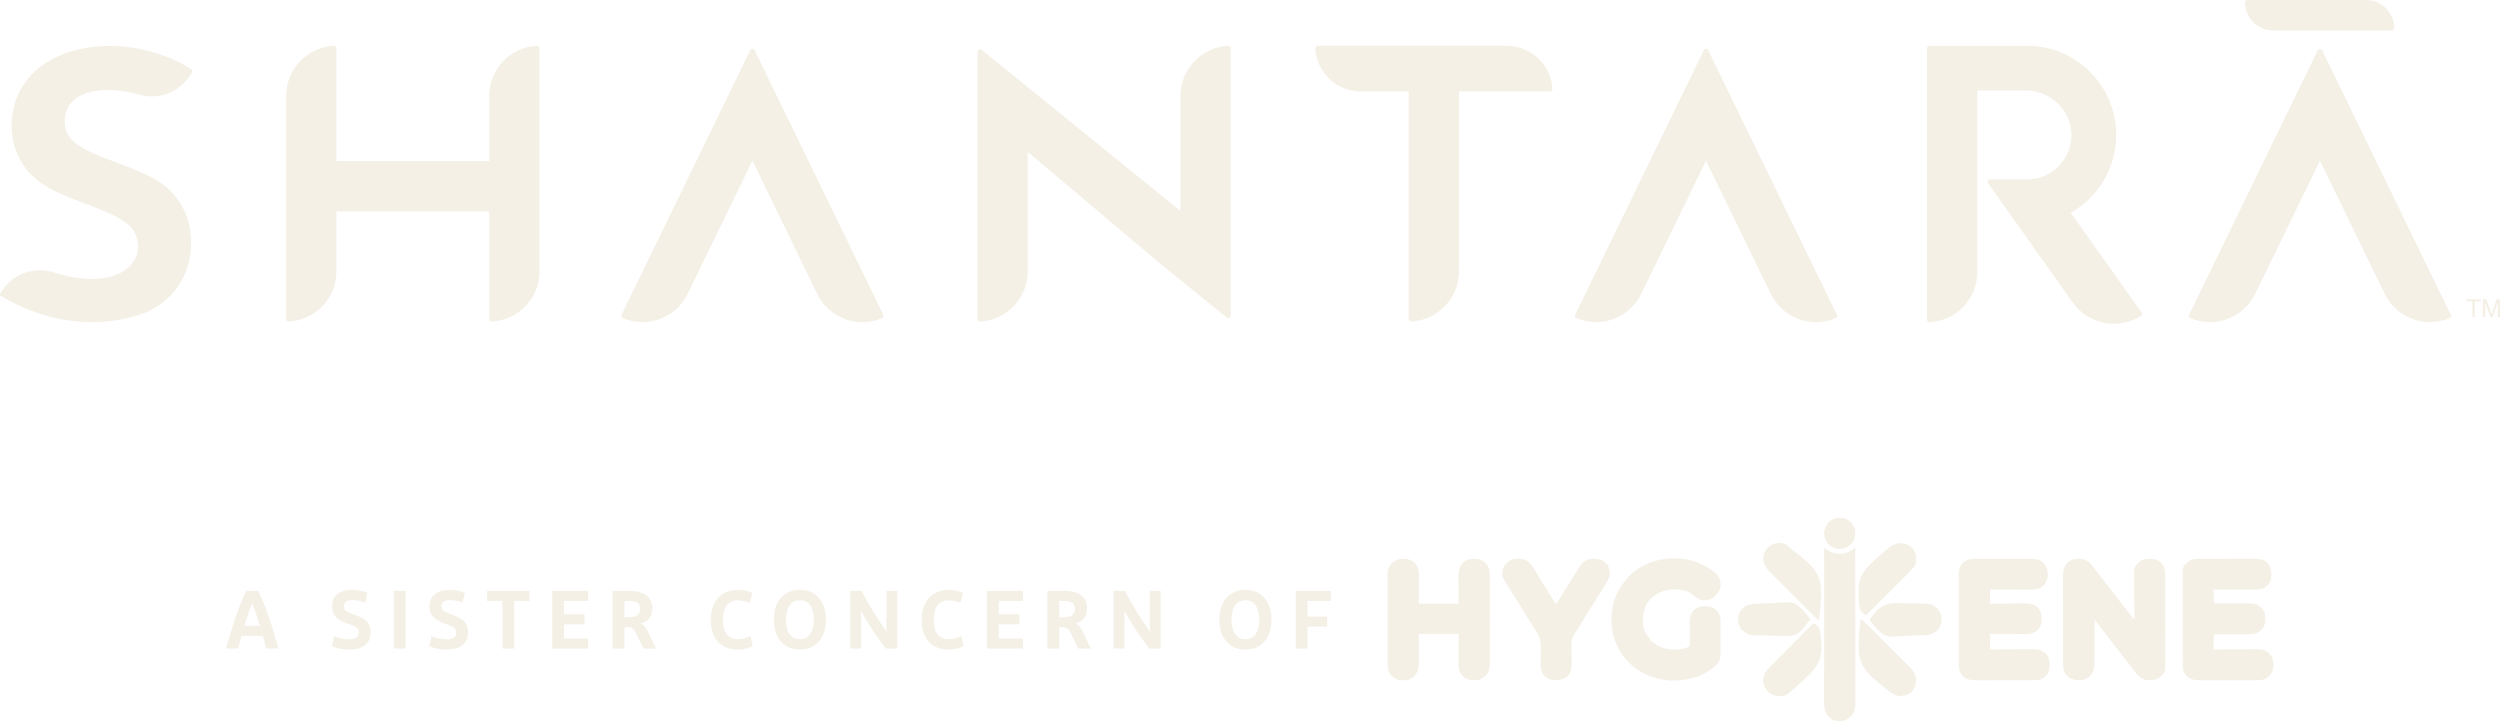
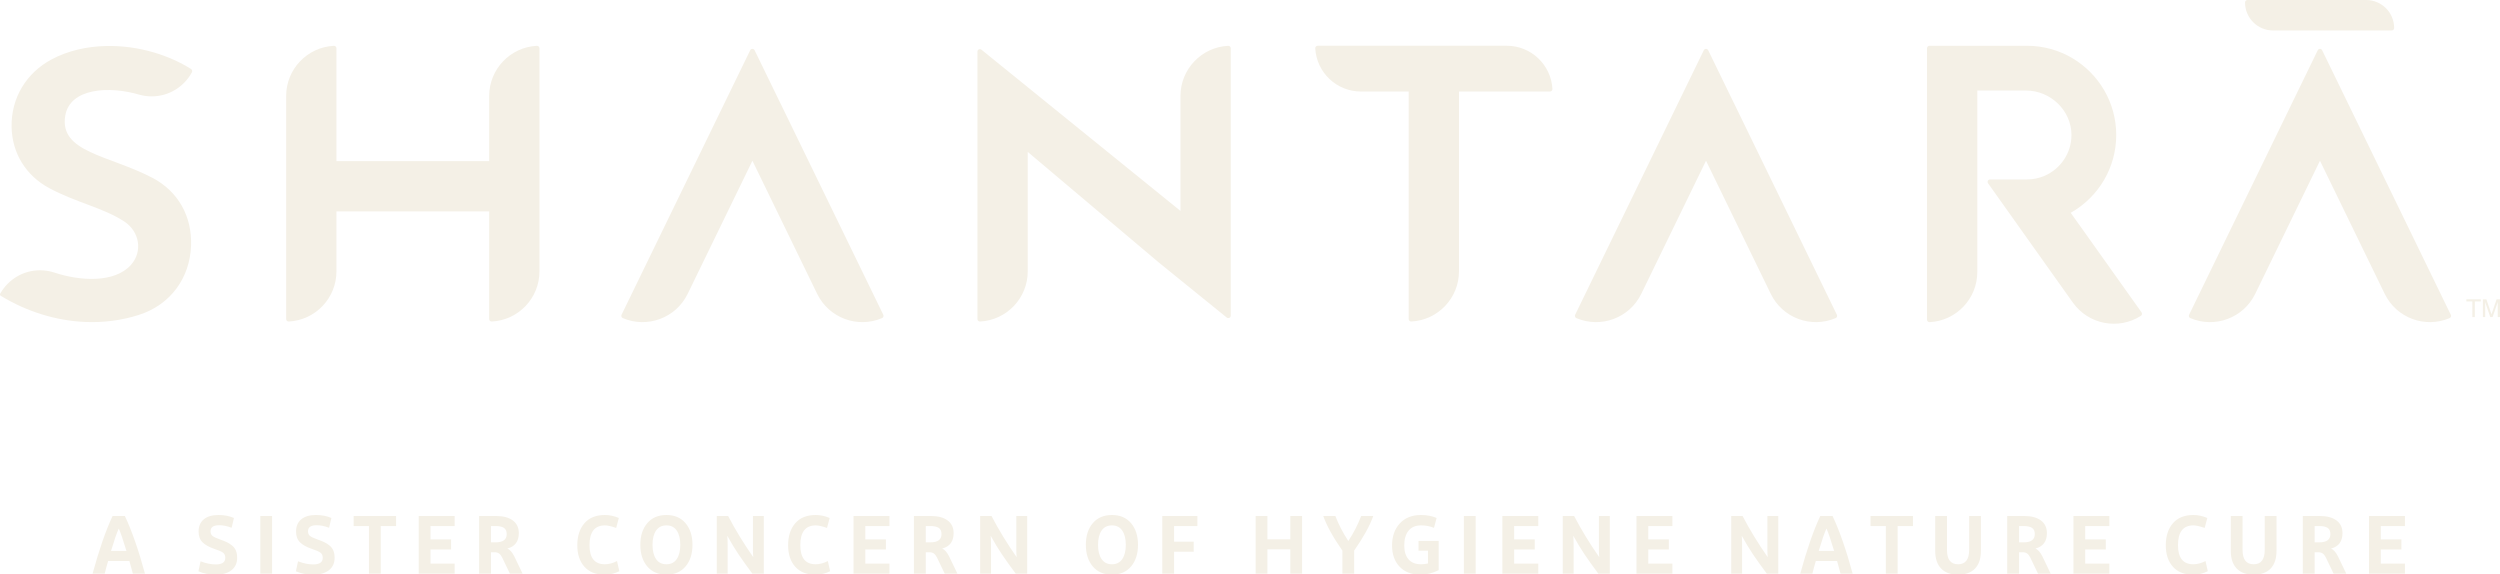
- <svg xmlns="http://www.w3.org/2000/svg" viewBox="0.00 0.00 664.59 192.32" role="img">
+ <svg xmlns="http://www.w3.org/2000/svg" viewBox="0.00 0.00 664.59 152.50" role="img">
  <svg x="0.00" y="0.00" width="664.59" height="86.07" viewBox="0 0 664.59 86.07">
    <g fill="#F4F0E6">
      <g>
        <path d="M659.48,79.57v.56h-1.59v4.16h-.65v-4.16h-1.59v-.56h3.83Z" />
        <path d="M660.05,79.57h.92l1.36,3.99,1.35-3.99h.91v4.72h-.61v-2.79c0-.1,0-.26,0-.48,0-.22,0-.46,0-.72l-1.35,3.98h-.63l-1.36-3.98v.15c0,.12,0,.29.01.53s0,.41,0,.52v2.79h-.61v-4.72Z" />
        <path d="M142.71,12.18c-7.06.36-12.67,6.2-12.67,13.35v17.3h-40.6V12.83c0-.38-.32-.67-.7-.65-7.06.36-12.67,6.2-12.67,13.35v59.29c0,.38.32.67.7.65,7.06-.36,12.67-6.2,12.67-13.35v-15.92h40.6v28.62c0,.38.32.67.7.65,7.06-.36,12.67-6.2,12.67-13.35V12.83c0-.38-.32-.67-.7-.65Z" />
        <path d="M207.45,27.44l-6.85-14.08c-.24-.49-.93-.49-1.17,0l-6.85,14.08-27.35,56.24c-.16.33-.02.73.32.88,6.51,2.78,14.13-.01,17.26-6.45l17.21-35.38,17.21,35.38c3.13,6.44,10.75,9.23,17.26,6.45.34-.14.48-.55.32-.88l-27.35-56.24Z" />
        <path d="M460.95,27.44l-6.85-14.08c-.24-.49-.93-.49-1.17,0l-6.85,14.08-27.35,56.24c-.16.33-.02.73.32.88,6.51,2.78,14.13-.01,17.26-6.45l17.21-35.38,17.21,35.38c3.13,6.44,10.75,9.23,17.26,6.45.34-.14.48-.55.32-.88l-27.35-56.24Z" />
        <path d="M651.51,83.68l-27.35-56.24-6.85-14.08c-.24-.49-.93-.49-1.17,0l-6.85,14.08-27.35,56.24c-.16.33-.02.73.32.88,6.51,2.78,14.13-.01,17.26-6.45l17.21-35.38,17.21,35.38c3.13,6.44,10.75,9.23,17.26,6.45.34-.14.48-.55.32-.88Z" />
        <path d="M400.54,12.16h-50.25c-.38,0-.67.32-.65.7.36,6.4,5.66,11.47,12.15,11.47h12.69v60.49c0,.38.32.67.7.65,7.06-.36,12.67-6.2,12.67-13.35V24.33h24.19c.38,0,.67-.32.65-.7-.36-6.4-5.66-11.47-12.15-11.47Z" />
        <path d="M552.63,59.61l-2.16-3.04c3.72-2.1,6.82-5.17,8.95-8.87,2-3.48,3.15-7.51,3.15-11.81s-1.15-8.33-3.15-11.81c-4.1-7.12-11.77-11.91-20.57-11.91h-25.93c-.36,0-.65.29-.65.65v72.17c0,.38.32.67.7.65,7.06-.36,12.67-6.2,12.67-13.35V24.07h12.96c6.5,0,12.07,5.31,12.07,11.81,0,4.88-2.96,9.06-7.17,10.87-1.42.61-2.99.95-4.64.95h-9.83c-.53,0-.84.6-.53,1.03l7.62,10.72.11.16,14.81,20.83c4.15,5.83,12.12,7.34,18.09,3.52.31-.2.38-.62.17-.92l-16.66-23.43Z" />
        <path d="M604.26,8.1h31.54c.36,0,.65-.29.65-.65,0-4.12-3.34-7.45-7.45-7.45h-31.54c-.36,0-.65.29-.65.65,0,4.12,3.34,7.45,7.45,7.45Z" />
        <path d="M50.79,18.34c-2.99-1.87-6.32-3.34-9.82-4.38-4.13-1.22-8.48-1.83-12.74-1.73-5.15.11-10.17,1.24-14.51,3.56-6.71,3.58-10.76,10.21-10.64,17.89.11,7.04,3.8,12.98,9.97,16.31,7.15,3.86,14.38,5.22,19.98,8.89,4.03,2.64,5.01,7.96,1.75,11.57-4.33,4.81-13.47,4.29-20.32,2.01h0c-1.2-.39-2.48-.61-3.81-.61-4.49-.01-8.4,2.44-10.51,6.06-.05.07-.09.13-.12.21-.01.04-.03.08-.03.13,0,.17.08.31.21.39.03.02.06.04.09.05,6.88,4.17,14.63,6.58,22.39,6.9,4.8.2,9.59-.4,14.19-1.86,8.5-2.71,13.6-9.86,13.92-18.4.29-7.76-3.39-14.47-10.3-18.07-11.55-6.03-24.76-6.74-23.15-16.47,1.23-7.4,11.69-8.02,19.84-5.58h0c1,.26,2.05.41,3.13.41,4.62,0,8.64-2.59,10.7-6.39.17-.31.08-.69-.22-.88Z" />
        <path d="M326.48,12.18c-7.06.36-12.67,6.2-12.67,13.35v30.54l-34.89-28.26-5.71-4.63-12.31-9.97c-.43-.35-1.06-.04-1.06.51v71.1c0,.38.32.67.7.65,7.06-.36,12.67-6.2,12.67-13.35h0s0-.02,0-.02v-31.72l34.89,29.44,5.71,4.63,12.31,9.97c.19.16.43.17.63.1.24-.09.43-.31.43-.61V12.83c0-.38-.32-.67-.7-.65Z" />
      </g>
    </g>
  </svg>
-   <path transform="translate(59.76 157.08)" fill="#F4F0E6" d="M11.038 15.33 10.118 11.957H4.468Q4.008 13.49 3.548 15.33H0.329Q2.957 5.716 5.65 0.0H8.913Q11.695 5.891 14.257 15.33ZM5.234 9.286H9.329Q8.015 4.884 7.293 3.329Q6.504 5.037 5.234 9.286ZM29.039 12.045Q31.207 12.877 33.069 12.877Q35.609 12.877 35.609 11.125Q35.609 10.162 34.963 9.713Q34.317 9.264 32.631 8.716Q30.594 8.015 29.554 6.986Q28.514 5.957 28.514 4.139Q28.514 2.037 29.893 0.887Q31.273 -0.263 33.792 -0.263Q36.135 -0.263 37.909 0.526L37.296 3.132Q35.566 2.453 33.989 2.453Q31.689 2.453 31.689 4.052Q31.689 4.884 32.215 5.3Q32.74 5.716 34.164 6.22Q35.281 6.614 36.004 6.953Q36.726 7.293 37.416 7.851Q38.106 8.41 38.434 9.209Q38.763 10.008 38.763 11.103Q38.763 13.25 37.241 14.421Q35.719 15.593 33.2 15.593Q30.419 15.593 28.47 14.695ZM44.917 0.0H48.049V15.33H44.917ZM54.947 12.045Q57.115 12.877 58.977 12.877Q61.517 12.877 61.517 11.125Q61.517 10.162 60.871 9.713Q60.225 9.264 58.539 8.716Q56.502 8.015 55.462 6.986Q54.422 5.957 54.422 4.139Q54.422 2.037 55.801 0.887Q57.181 -0.263 59.699 -0.263Q62.043 -0.263 63.817 0.526L63.203 3.132Q61.473 2.453 59.896 2.453Q57.597 2.453 57.597 4.052Q57.597 4.884 58.123 5.3Q58.648 5.716 60.072 6.22Q61.189 6.614 61.911 6.953Q62.634 7.293 63.324 7.851Q64.014 8.41 64.342 9.209Q64.671 10.008 64.671 11.103Q64.671 13.25 63.149 14.421Q61.627 15.593 59.108 15.593Q56.327 15.593 54.378 14.695ZM81.008 0.0V2.672H76.935V15.33H73.803V2.672H69.73V0.0ZM96.579 15.33H87.031V0.0H96.579V2.672H90.162V6.22H95.637V8.891H90.162V12.658H96.579ZM112.413 10.687 114.646 15.33H111.274L109.193 10.994Q108.821 10.271 108.361 9.954Q107.901 9.636 107.179 9.636H106.237V15.33H103.083V0.0H107.595Q110.442 0.0 112.04 1.183Q113.639 2.365 113.639 4.555Q113.639 7.862 110.595 8.651Q111.58 9.067 112.413 10.687ZM107.441 7.008Q110.42 7.008 110.42 4.818Q110.42 3.635 109.675 3.154Q108.931 2.672 107.441 2.672H106.237V7.008ZM129.188 7.775Q129.188 4.117 131.082 1.927Q132.977 -0.263 136.525 -0.263Q138.386 -0.263 140.226 0.526L139.525 3.176Q137.576 2.497 136.546 2.497Q132.429 2.497 132.429 7.753Q132.429 12.833 136.525 12.833Q138.079 12.833 139.744 11.979L140.357 14.673Q138.627 15.593 136.393 15.593Q132.955 15.593 131.071 13.479Q129.188 11.366 129.188 7.775ZM152.884 -0.263Q156.125 -0.263 157.965 1.916Q159.804 4.095 159.804 7.665Q159.804 11.235 157.965 13.414Q156.125 15.593 152.884 15.593Q149.643 15.593 147.792 13.414Q145.942 11.235 145.942 7.665Q145.942 4.095 147.781 1.916Q149.621 -0.263 152.884 -0.263ZM152.884 12.833Q154.68 12.833 155.621 11.454Q156.563 10.074 156.563 7.665Q156.563 5.256 155.621 3.876Q154.68 2.497 152.884 2.497Q151.066 2.497 150.124 3.876Q149.183 5.256 149.183 7.665Q149.183 10.074 150.124 11.454Q151.066 12.833 152.884 12.833ZM166.265 15.33V0.0H169.287Q172.09 5.409 175.966 10.95Q175.879 10.162 175.879 9.045V0.0H178.77V15.33H175.726Q173.536 12.395 172.046 10.184Q170.557 7.972 169.068 5.256Q169.156 6.395 169.156 7.862V15.33ZM185.23 7.775Q185.23 4.117 187.125 1.927Q189.019 -0.263 192.567 -0.263Q194.428 -0.263 196.268 0.526L195.567 3.176Q193.618 2.497 192.589 2.497Q188.471 2.497 188.471 7.753Q188.471 12.833 192.567 12.833Q194.122 12.833 195.786 11.979L196.399 14.673Q194.669 15.593 192.435 15.593Q188.997 15.593 187.114 13.479Q185.23 11.366 185.23 7.775ZM212.167 15.33H202.619V0.0H212.167V2.672H205.75V6.22H211.226V8.891H205.75V12.658H212.167ZM228.001 10.687 230.235 15.33H226.862L224.782 10.994Q224.409 10.271 223.949 9.954Q223.49 9.636 222.767 9.636H221.825V15.33H218.672V0.0H223.183Q226.03 0.0 227.629 1.183Q229.227 2.365 229.227 4.555Q229.227 7.862 226.183 8.651Q227.169 9.067 228.001 10.687ZM223.03 7.008Q226.008 7.008 226.008 4.818Q226.008 3.635 225.263 3.154Q224.519 2.672 223.03 2.672H221.825V7.008ZM236.279 15.33V0.0H239.301Q242.105 5.409 245.981 10.95Q245.893 10.162 245.893 9.045V0.0H248.784V15.33H245.74Q243.55 12.395 242.061 10.184Q240.572 7.972 239.082 5.256Q239.17 6.395 239.17 7.862V15.33ZM271.319 -0.263Q274.56 -0.263 276.4 1.916Q278.24 4.095 278.24 7.665Q278.24 11.235 276.4 13.414Q274.56 15.593 271.319 15.593Q268.078 15.593 266.227 13.414Q264.377 11.235 264.377 7.665Q264.377 4.095 266.216 1.916Q268.056 -0.263 271.319 -0.263ZM271.319 12.833Q273.115 12.833 274.057 11.454Q274.998 10.074 274.998 7.665Q274.998 5.256 274.057 3.876Q273.115 2.497 271.319 2.497Q269.501 2.497 268.56 3.876Q267.618 5.256 267.618 7.665Q267.618 10.074 268.56 11.454Q269.501 12.833 271.319 12.833ZM284.7 15.33V0.0H294.029V2.672H287.832V6.833H293.044V9.505H287.832V15.33Z" />
-   <svg x="368.42" y="137.17" width="236.41" height="55.15" viewBox="0 0 1946.0 454.0">
-     <g fill="#F4F0E6">
-       <path d="M1013.188 10c6.39 4.76 11 11.39 13.25 19.06 1.45 10.12.95 19.53-5.13 28.13a99 99 0 0 1-3.31 3.81c-.56.63-1.13 1.26-1.71 1.91-6.25 6.21-13.88 8.72-22.59 9.32-10.29-.32-19.04-4.02-26.2-11.48-6.58-8.19-9.24-17.67-8.28-28.13 1.65-9.11 6.57-16.88 13.78-22.62 12.91-8.15 27.33-8.11 40.19 0M880.18 65.838c.37.36.37.36 2.25 2.15 3.92 3.61 7.94 6.88 12.21 10.03 8.3 6.19 16.24 12.74 23.98 19.61.7.62 1.4 1.23 2.12 1.87 18.88 16.97 29.82 32.76 31.21 58.6.97 23.3-1.04 46.8-3.95 69.9-3.57-1.52-5.88-3.62-8.62-6.35-.92-.91-1.84-1.82-2.79-2.77-1.02-1.01-2.03-2.03-3.05-3.04-1.07-1.07-2.15-2.14-3.22-3.21-2.92-2.9-5.83-5.8-8.74-8.71-1.82-1.82-3.64-3.64-5.47-5.46-6.36-6.35-12.72-12.7-19.08-19.06-5.91-5.91-11.83-11.81-17.76-17.71-5.1-5.07-10.19-10.15-15.27-15.23-3.04-3.04-6.07-6.07-9.12-9.09-2.86-2.85-5.72-5.7-8.57-8.57-1.04-1.04-2.09-2.08-3.14-3.12-9.35-9.26-17-18.35-17.48-31.99.24-10.48 3.72-17.9 10.94-25.38 11.6-10.76 30.94-13.1 43.55-2.47m268.008.787c6.16 4.84 9.75 11.93 11.81 19.38 1.01 9.76.44 19.42-5.87 27.34a569 569 0 0 1-17.05 17.69c-.96.96-1.92 1.92-2.87 2.88-2.57 2.56-5.14 5.12-7.71 7.69-2.69 2.69-5.39 5.38-8.08 8.07-5.09 5.09-10.18 10.17-15.27 15.25l-17.4 17.37c-11.91 11.91-23.83 23.81-35.75 35.71a816 816 0 0 1-7-6c-.77-.66-1.54-1.31-2.34-1.98-6.52-7.98-5.42-26.26-5.97-36.21l-.15-2.55c-1.2-23.53 2.68-40.81 18.67-58.59 5.66-6.16 11.64-11.95 17.79-17.61.76-.7 1.52-1.41 2.31-2.13 7.74-7.1 15.65-13.99 23.82-20.61l1.75-1.42c15.64-12.44 32.02-15.84 49.31-4.28" />
-       <path d="M959 69c.55.41 1.1.83 1.66 1.26.72.54 1.44 1.08 2.19 1.64.35.27.35.27 2.16 1.63 10.57 7.79 23.26 10.55 36.15 8.75 8.46-1.49 15.25-5.28 22.02-10.39.71-.54 1.43-1.09 2.17-1.64.54-.41 1.09-.83 1.65-1.25.07 44.55.12 89.09.15 133.64.01 5.25.01 10.51.01 15.77.01 1.05.01 2.1.01 3.18q.015 25.425.06 50.85c.03 17.4.05 34.79.05 52.19.01 10.73.02 21.46.04 32.2.02 7.36.02 14.72.02 22.08 0 4.25 0 8.49.02 12.74q.015 5.835 0 11.67c0 1.41.01 2.81.01 4.22.08 12.24-1.31 21.53-9.56 30.96-8.28 7.36-15.94 11.13-27.11 10.8-10.28-1.14-18.07-5.36-24.7-13.3-6.97-10.92-7.15-20.46-7.12-33.05v-4.33c-.01-3.95 0-7.9 0-11.85.01-4.27.01-8.53.01-12.8v-22.16c.01-10.68.02-21.36.02-32.04 0-17.32.01-34.65.01-51.98l.03-50.49v-18.76c.01-43.18.03-86.36.05-129.54m-237 57c7.14 6.74 10.18 14.26 10.5 24.06-.4 11.36-5.57 18.96-13.5 26.94-9.19 6.87-17.71 8.15-29 7-6.48-2.06-11.52-5.36-16.44-10-12.57-11.8-30.45-13.76-46.97-13.29-18.72.93-36.32 8.86-49.23 22.43-13.65 16.55-16.03 35.03-14.36 55.86 1.62 12 7.36 22.78 15.68 31.44C580 272 580 272 580 274c1.31.7 2.65 1.36 4 2 1.18.89 2.35 1.81 3.5 2.75 16.08 12.2 35.98 15.16 55.65 13.02 4.05-.62 7.96-1.51 11.85-2.77.74-.16 1.49-.33 2.25-.5 2.77-.83 4.56-1.6 6.75-3.5 1.35-4.51 1.11-8.96.99-13.64 0-1.36 0-2.72.01-4.09.01-3.58-.04-7.17-.09-10.76-.09-5.73-.09-11.45-.1-17.18-.01-1.98-.04-3.97-.07-5.96-.09-11.66 2-19.88 10.26-28.37 9.61-7.76 21.18-8.08 33-7 8.13 1.7 14.9 6.44 19.57 13.31 3.72 6.47 4.58 11.54 4.59 18.99.01.83.01 1.67.02 2.53.01 2.76.02 5.52.02 8.28.01 1.92.01 3.84.02 5.77.01 4.03.02 8.06.02 12.1.01 5.15.03 10.3.06 15.46.02 3.97.02 7.95.02 11.92.01 1.9.01 3.8.03 5.7.01 2.66.01 5.33.01 8 .01.77.01 1.55.02 2.34-.07 9.86-3.53 17.58-10.38 24.6-28.13 25.62-64.59 34.74-102 33-38.08-2.77-71.72-19.47-96.75-48.31-5.62-6.71-10.11-13.99-14.25-21.69l-.97-1.79c-16.72-31.5-18.43-69.94-8.28-103.79C505.99 165.17 516.64 149 530 134c.59-.67 1.19-1.34 1.8-2.02C551.71 110.93 581.57 97.81 610 94c.4-.06.4-.06 2.41-.34C652.16 89.12 691.92 99.19 722 126M59.496 99.695c6.92 5.61 11.08 12.5 12.5 21.3.09 2.37.12 4.73.12 7.09v2.13c0 2.27-.01 4.54-.02 6.8v4.22l-.03 15.58c-.02 11.61-.04 23.22-.07 35.18h87c-.12-34.43-.12-34.43-.18-45.26-.01-4.4-.01-4.4-.01-6.47 0-1.43-.01-2.86-.02-4.28-.09-13.35.61-23.43 9.78-33.74 7.46-7.14 16.63-8.8 26.65-8.65 8.89.36 16.21 2.82 22.6 9.23 7.42 8.13 9.34 14.93 9.32 25.8.01.87.01 1.74.01 2.63.01 2.91.01 5.82.02 8.72 0 2.09 0 4.17.01 6.26.01 5.66.02 11.32.02 16.99.01 3.54.01 7.07.02 10.61.01 11.08.02 22.15.02 33.23.01 12.78.02 25.56.05 38.34.03 9.88.04 19.77.04 29.65 0 5.9 0 11.8.02 17.7.02 5.55.02 11.1.01 16.65 0 2.04.01 4.07.01 6.11.02 2.78.01 5.57 0 8.35.01.4.01.4.03 2.42-.08 9-2.83 16.89-9.08 23.5-8.06 7.65-16.1 9.84-26.99 9.68-9.81-.41-17.24-3.32-24.38-10.18-6.57-7.71-8.08-15.76-8.06-25.67v-2.19c0-2.33.01-4.65.02-6.98v-4.33c0-5.33.02-10.66.03-15.99l.06-36.13h-87c.19 36.38.19 36.38.27 47.81.02 4.65.02 4.65.02 6.84 0 1.51.02 3.02.03 4.52.14 14.69-1.47 24.8-12 35.58-9.12 6.9-20.35 7.52-31.32 6.25-8.94-1.94-15.85-7.44-20.87-15-3.88-6.28-4.42-12.68-4.39-19.86 0-.87 0-1.74-.01-2.64-.01-2.9 0-5.8 0-8.7-.01-2.08-.01-4.17-.02-6.25-.01-5.66-.01-11.31-.01-16.97 0-4.72 0-9.45-.01-14.17-.01-11.15-.01-22.3 0-33.44 0-11.49-.01-22.99-.03-34.48-.02-9.87-.02-19.75-.02-29.62 0-5.89 0-11.79-.01-17.68-.02-5.54-.02-11.09 0-16.63 0-2.03 0-4.06-.01-6.1-.01-2.78 0-5.55.01-8.33-.01-.8-.02-1.6-.02-2.42.08-8.95 2.78-17.11 9.22-23.52 12.61-11.51 32.3-13.25 46.67-3.49m251.693-.123c6.29 5.37 10.29 11.32 14.44 18.43.68 1.15 1.37 2.3 2.06 3.45q2.13 3.54 4.23 7.08c3.17 5.31 6.47 10.54 9.77 15.78 5.27 8.41 10.5 16.83 15.72 25.27 4.84 7.82 9.71 15.62 14.59 23.42 4.16-4.8 7.25-10.2 10.5-15.63 4.39-7.27 8.81-14.52 13.38-21.68 4.48-7.06 8.89-14.16 13.26-21.29 2.36-3.84 4.72-7.68 7.09-11.52 1.08-1.77 2.17-3.53 3.25-5.29 6.88-11.22 12.48-18.95 25.29-23.17 11.19-2.1 23.2-1.21 32.72 5.27 7.4 5.99 11.35 12.85 12.51 22.31.85 9.36-3.41 17.44-8.25 25.12-.52.85-1.04 1.7-1.58 2.57-1.71 2.78-3.44 5.54-5.17 8.31-1.22 1.96-2.44 3.93-3.67 5.89-2.53 4.06-5.06 8.12-7.61 12.17-3.43 5.46-6.83 10.95-10.22 16.44-5.2 8.41-10.44 16.8-15.69 25.18-3.35 5.37-6.69 10.74-10 16.13-.35.57-.7 1.14-1.06 1.72-1.68 2.74-3.36 5.48-5.03 8.21-.62 1.01-1.23 2.01-1.87 3.05-.29.47-.29.47-1.75 2.89-2.1 3.32-2.1 3.32-4.41 6.43-6.42 8.73-7.94 15.99-7.65 26.78q.015 2.22 0 4.44c0 3.86.05 7.71.11 11.57.1 6.18.12 12.36.13 18.55.01 2.13.05 4.27.1 6.41.07 10.36-1.42 18.85-8.68 26.61-8.69 7.82-18.2 9.11-29.46 8.84-8.2-.44-15.46-3.23-21.32-9.08-7.13-8.3-8.74-16.71-8.31-27.39.08-2.15.12-4.29.14-6.44.07-6.09.19-12.18.4-18.27.67-20.12-.72-34.3-13.47-50.92-2.16-2.85-3.97-5.8-5.8-8.86-1.1-1.77-2.21-3.53-3.32-5.29l-3.78-6.03-3.78-6.03c-8.39-13.39-16.73-26.79-25-40.26-5.27-8.58-10.59-17.12-15.95-25.65a1125 1125 0 0 1-9.84-15.95c-3.74-6.63-4.3-14.21-2.67-21.57 2.98-9.68 8.98-16.35 17.65-21.45 11.53-4.61 27.82-3.86 38 3.45m973.901-5.832c1.2-.01 2.4-.01 3.63-.02 1.3 0 2.6 0 3.95.01 1.39-.01 2.79-.01 4.18-.02 3.78-.01 7.56-.01 11.34-.01 3.16 0 6.32 0 9.48-.01q11.19-.015 22.38 0c7.69 0 15.37-.01 23.05-.03 6.61-.02 13.22-.03 19.83-.02 3.94 0 7.88 0 11.82-.02q5.565-.015 11.13 0c2 .01 3.99 0 5.99-.01 10.57.06 18.95 1.67 26.91 9.04 6.97 7.23 9.41 14.9 9.72 24.85-.31 9.83-2.7 17.62-9.58 24.78-8.34 7.48-17.01 9.04-27.92 8.95h-2.93c-3.17 0-6.34-.02-9.51-.03-2.21-.01-4.41-.01-6.62-.01-5.8-.01-11.59-.03-17.38-.05-5.92-.02-11.84-.03-17.76-.04-11.6-.02-23.2-.06-34.8-.1v31c1.33-.02 1.33-.02 8.07-.09 8.84-.1 17.67-.17 26.51-.22 5.36-.03 10.71-.07 16.06-.14 5.18-.07 10.35-.1 15.53-.12 1.96-.01 3.93-.03 5.89-.06 12.19-.2 22.28-.13 31.91 8.37 7.49 7.69 9.37 17.81 9.24 28.14-.57 8.4-3.62 15.79-9.21 22.12-7.39 6.19-14.35 8.31-23.85 8.23h-2.63c-2.86 0-5.72-.02-8.57-.03-1.99-.01-3.98-.01-5.96-.01-5.22-.01-10.44-.03-15.66-.05-5.33-.02-10.66-.03-15.99-.04-10.44-.02-20.89-.06-31.34-.1v34l9.37-.06c10.25-.07 20.49-.11 30.74-.15q9.315-.03 18.63-.09c5.99-.04 11.99-.07 17.99-.08 2.28-.01 4.56-.02 6.85-.04 3.21-.03 6.41-.04 9.62-.03.94-.02 1.87-.03 2.83-.05 10.07.07 19.72 3.32 26.97 10.5 7.78 9.92 8.07 20.88 7 33-1.83 8.55-6.72 15.01-13.94 19.81-7.91 4.92-16.27 4.49-25.28 4.48-1.44.01-2.89.01-4.33.02-3.91.02-7.81.02-11.72.03-2.44 0-4.88 0-7.33.01-8.54.01-17.07.02-25.61.02-7.94 0-15.88.02-23.82.05-6.83.03-13.66.04-20.5.04-4.07 0-8.14 0-12.22.02-3.83.02-7.67.02-11.5.01-1.4 0-2.8 0-4.2.01-10.99.09-21.34-1.57-29.55-9.5-6.39-7.83-8.31-15.04-8.26-24.94 0-.44 0-.44-.01-2.66q-.015-4.395 0-8.79c-.01-2.1-.01-4.21-.02-6.31-.01-5.71-.01-11.42-.01-17.13 0-4.77-.01-9.54-.01-14.3-.01-11.26-.01-22.51-.01-33.76.01-11.6 0-23.2-.02-34.8-.02-9.97-.03-19.94-.02-29.91 0-5.94 0-11.89-.02-17.84-.01-5.6-.01-11.2 0-16.79.01-2.05 0-4.1 0-6.15-.01-2.81-.01-5.62.01-8.42l-.03-2.44c.09-9.09 2.88-17.29 9.4-23.76 6.8-4.99 13.55-8.24 22.09-8.26M1534 98c5.71 3.77 9.78 7.78 13.69 13.38 1.03 1.42 2.06 2.85 3.1 4.27.53.72 1.06 1.44 1.6 2.19 2.59 3.48 5.35 6.82 8.11 10.16 4.85 5.9 9.5 11.93 14.05 18.06 3.91 5.27 7.98 10.4 12.1 15.51 3.53 4.39 7 8.83 10.42 13.31 3.6 4.7 7.23 9.38 10.87 14.06.3.38.3.38 1.81 2.33 4.09 5.25 8.2 10.5 12.33 15.72 2.27 2.89 4.53 5.8 6.75 8.73.23.3.23.3 1.39 1.83l2.61 3.45c2.95 3.89 2.95 3.89 5.17 5-.01-.55-.01-1.1-.02-1.67-.13-13.45-.23-26.9-.29-40.34-.03-6.51-.07-13.01-.14-19.51-.07-6.29-.1-12.57-.12-18.85q-.015-3.585-.06-7.17c-.34-25.48-.34-25.48 8.54-35.65 6.44-6.56 14.5-8.92 23.47-9.23 11.77-.09 20.04 2.06 28.62 10.42 5.6 7.06 7.3 14.03 7.27 22.89 0 .89.01 1.77.01 2.68.01 2.96.01 5.92.01 8.87.01 2.12.01 4.25.02 6.37.02 5.76.02 11.53.02 17.29.01 3.6.01 7.2.02 10.8.01 12.57.02 25.14.02 37.72 0 11.71.02 23.41.05 35.12.03 10.06.04 20.12.04 30.18 0 6.01 0 12.01.02 18.02.02 5.65.02 11.3.01 16.95 0 2.07 0 4.14.01 6.21.13 23.83.13 23.83-8.8 33.37-8.41 7.58-17.58 9.13-28.69 8.83-10.07-.57-17.37-4.88-24.01-12.3-3.07-3.81-5.95-7.76-8.83-11.72-3.08-4.21-6.35-8.25-9.67-12.28-4.85-5.9-9.5-11.93-14.05-18.06-3.91-5.27-7.97-10.4-12.09-15.5-3.61-4.49-7.15-9.03-10.65-13.61-2.96-3.86-5.95-7.7-8.96-11.52-4.31-5.47-8.6-10.95-12.87-16.43-.55-.71-1.1-1.41-1.67-2.14a829 829 0 0 1-9.93-13.03c-.21-.27-.21-.27-1.25-1.67-1.01-1.35-2.02-2.69-3.03-4.04 0 .65 0 .65-.02 3.96-.06 12.35-.13 24.69-.22 37.04-.04 6.34-.08 12.69-.11 19.03-.02 6.13-.06 12.26-.11 18.38-.02 2.34-.03 4.67-.04 7.01-.01 3.27-.04 6.55-.07 9.83 0 .48 0 .48.01 2.9-.14 9.51-2.46 17.58-9.12 24.63-8.07 7.66-16.1 9.84-26.99 9.69-9.81-.42-17.24-3.33-24.38-10.19-6.9-8.08-8.1-16.55-8.08-26.88-.01-.85-.01-1.7-.01-2.58-.01-2.85-.01-5.7-.01-8.54 0-2.05 0-4.09-.01-6.14 0-5.55-.01-11.1-.01-16.66v-10.4c-.01-12.11-.02-24.22-.02-36.33.01-11.28-.01-22.57-.02-33.85-.01-9.69-.02-19.38-.02-29.07 0-5.78 0-11.57-.01-17.36q-.015-8.16 0-16.32c0-2-.01-3.99-.01-5.99-.01-2.73 0-5.45 0-8.18 0-.79-.01-1.57-.01-2.38.06-10.64 2.72-18.37 9.82-26.36 10.74-10.27 29.81-11.91 42.44-4.24m248.747-4.29c1.39-.01 2.78-.01 4.18-.02 3.76-.02 7.53-.02 11.3-.02 2.35-.01 4.71-.01 7.07-.01q12.36-.03 24.72-.03c7.66 0 15.32-.02 22.98-.05 6.59-.03 13.19-.04 19.78-.04 3.93 0 7.86 0 11.79-.02 3.7-.02 7.4-.02 11.1-.01q2.985 0 5.97-.03c11.31.08 20.21 2.44 28.48 10.36 7.95 9.14 7.71 20.16 7.15 31.61-.8 7.66-4.73 13.44-10.2 18.61-7.97 6.25-16 7.09-25.81 7.05h-2.96c-3.22 0-6.44 0-9.66-.01-2.24 0-4.47-.01-6.7-.01-5.88 0-11.76-.01-17.64-.02-6-.01-12-.02-17.99-.02-11.77-.01-23.54-.03-35.31-.05l1 30 8.03.03c8.77.03 17.55.09 26.32.15 5.32.04 10.63.08 15.95.09 5.13.02 10.27.05 15.4.1 1.96.01 3.91.02 5.87.02 2.75 0 5.49.03 8.24.06.8 0 1.6-.01 2.43-.01 8.85.16 15.65 3.81 22.04 9.77 6.79 7.06 8.08 14.2 8.1 23.6.02.85.05 1.71.07 2.58.04 8.83-3.02 16.28-9.23 22.62-10.37 9.33-21.71 8.86-34.86 8.8-1.98.01-3.95.02-5.93.04-5.17.03-10.34.03-15.51.03-5.29 0-10.58.03-15.87.06-10.35.05-20.7.06-31.05.06l-1 33c1.55-.01 1.55-.01 9.39-.05 10.26-.05 20.52-.08 30.77-.1 6.22-.02 12.44-.04 18.65-.08 6.01-.03 12.01-.05 18.02-.05 2.28-.01 4.57-.02 6.86-.04 3.21-.02 6.42-.02 9.63-.02l2.84-.03c9.77.04 18.33 2.26 25.62 9.02 7.02 7.27 9.42 14.96 9.66 24.98-.31 10.7-3.19 18.52-11.06 26-8.19 7.61-18.32 7.96-28.92 7.89-1.45 0-2.89.01-4.33.02-3.89.02-7.78.01-11.66 0-4.09-.01-8.18 0-12.26 0-6.87.01-13.73 0-20.59-.02-7.91-.02-15.82-.01-23.73.01-6.81.02-13.63.02-20.44.01-4.06-.01-8.12-.01-12.18.01-3.82.01-7.64 0-11.46-.02-1.39-.01-2.79-.01-4.18 0-11.42.07-21.37-1.4-29.9-9.53-6.33-7.34-7.88-14.19-7.87-23.65-.01-.88-.01-1.77-.02-2.68-.01-2.96-.01-5.92-.01-8.88-.01-2.13-.02-4.25-.02-6.37-.03-6.98-.04-13.95-.05-20.93 0-2.4 0-4.8-.01-7.2-.02-11.29-.03-22.57-.04-33.86-.01-13.02-.04-26.04-.08-39.07-.03-10.06-.04-20.13-.04-30.2-.01-6.01-.02-12.02-.04-18.04-.02-5.66-.03-11.31-.02-16.97 0-2.08 0-4.15-.02-6.22-.15-23.85-.15-23.85 8.79-33.4 9.22-8.3 18.5-8.83 30.45-8.82m-976.842 98.653c.91-.05 1.83-.11 2.77-.16 8.52-.47 17.05-.76 25.59-.99 5.71-.16 11.41-.38 17.11-.76 40.42-2.58 40.42-2.58 55.2 10.04 8.41 7.66 15.67 16.37 22.43 25.51l-1.15 1.3c-2.53 2.9-4.99 5.8-7.21 8.94-7.55 10.62-16.79 22.28-30.08 25.23-13.76 2.2-27.88 1.31-41.73.61-4.56-.2-9.12-.28-13.69-.36-9.45-.16-18.91-.39-28.35-.84l-2.57-.09c-10.07-.55-17.77-4.38-25.02-11.28-6.82-7.77-8.61-16-8.47-26.07.79-10.28 5.53-17.77 13.27-24.44 7.13-4.49 13.54-6.17 21.9-6.64m331.795-1.45c4.51.2 9.03.28 13.54.36 43.97.75 43.97.75 55.76 11.73 6.04 6.68 9 15.02 9 24-.86 9.39-3.78 18.53-11 25-8.11 5.68-15.34 8.23-25.15 8.75-.46.02-.46.02-2.74.16-8.4.47-16.81.74-25.23.96-5.62.15-11.23.36-16.85.73-39.79 2.54-39.79 2.54-54.56-10.1-8.41-7.67-15.69-16.38-22.47-25.5l1.15-1.3c2.52-2.91 4.98-5.81 7.22-8.95 19.22-26.95 39.99-27.43 71.33-25.84M1039 225c6.22 5.15 11.92 10.75 17.63 16.44l3.17 3.14c3.45 3.42 6.89 6.85 10.33 10.28 1.19 1.18 2.38 2.37 3.58 3.56 4.95 4.93 9.9 9.86 14.85 14.8 7.07 7.05 14.14 14.09 21.23 21.12q7.5 7.44 14.97 14.91c2.97 2.96 5.94 5.92 8.92 8.87 2.81 2.78 5.61 5.57 8.39 8.37 1.02 1.02 2.04 2.03 3.07 3.04 9.05 8.9 14.9 17.17 15.17 30.09-.09 10.01-3.35 18.14-10.31 25.38-7.53 6.61-16.7 9.5-26.69 8.94-6.72-.91-12.31-3.28-17.68-7.41-2.56-1.96-5.13-3.9-7.73-5.8-9.87-7.24-19.27-14.96-28.4-23.11l-2.2-1.95c-19.3-17.42-30.94-33.62-32.39-60.14-1-23.51 1.08-47.23 4.09-70.53m-103 10c5.07 1.65 8.99 5.72 12 10 1.77 4.83 2.54 9.74 3.14 14.83.08.73.17 1.46.26 2.2.64 5.59 1.01 11.17 1.29 16.78.04.83.09 1.65.13 2.5 1.15 23.63-3.45 40.6-19.45 58.38-5.84 6.34-11.99 12.32-18.31 18.19-.78.72-1.56 1.45-2.37 2.2-36.56 33.78-36.56 33.78-52.61 33.95-10.81-.55-18.67-4.11-26.08-12.03-6.37-7.85-8.54-15.09-8.31-25.14 1.52-14.11 11.58-23.43 21.13-33l2.91-2.94c2.61-2.64 5.22-5.26 7.84-7.89 1.64-1.64 3.27-3.28 4.9-4.93 5.12-5.14 10.25-10.29 15.38-15.42 5.91-5.93 11.81-11.86 17.7-17.81 4.57-4.61 9.14-9.2 13.72-13.79 2.74-2.74 5.47-5.48 8.19-8.23q3.825-3.87 7.68-7.71c1.4-1.39 2.78-2.8 4.16-4.21.83-.81 1.65-1.63 2.51-2.47.71-.72 1.43-1.44 2.17-2.19.67-.42 1.33-.84 2.02-1.27" />
-     </g>
-   </svg>
+   <path transform="translate(24.28 137.17)" fill="#F4F0E6" d="M11.038 15.33 10.118 11.957H4.468Q4.008 13.49 3.548 15.33H0.329Q2.957 5.716 5.65 0.0H8.913Q11.695 5.891 14.257 15.33ZM5.234 9.286H9.329Q8.015 4.884 7.293 3.329Q6.504 5.037 5.234 9.286ZM29.039 12.045Q31.207 12.877 33.069 12.877Q35.609 12.877 35.609 11.125Q35.609 10.162 34.963 9.713Q34.317 9.264 32.631 8.716Q30.594 8.015 29.554 6.986Q28.514 5.957 28.514 4.139Q28.514 2.037 29.893 0.887Q31.273 -0.263 33.792 -0.263Q36.135 -0.263 37.909 0.526L37.296 3.132Q35.566 2.453 33.989 2.453Q31.689 2.453 31.689 4.052Q31.689 4.884 32.215 5.3Q32.74 5.716 34.164 6.22Q35.281 6.614 36.004 6.953Q36.726 7.293 37.416 7.851Q38.106 8.41 38.434 9.209Q38.763 10.008 38.763 11.103Q38.763 13.25 37.241 14.421Q35.719 15.593 33.2 15.593Q30.419 15.593 28.47 14.695ZM44.917 0.0H48.049V15.33H44.917ZM54.947 12.045Q57.115 12.877 58.977 12.877Q61.517 12.877 61.517 11.125Q61.517 10.162 60.871 9.713Q60.225 9.264 58.539 8.716Q56.502 8.015 55.462 6.986Q54.422 5.957 54.422 4.139Q54.422 2.037 55.801 0.887Q57.181 -0.263 59.699 -0.263Q62.043 -0.263 63.817 0.526L63.203 3.132Q61.473 2.453 59.896 2.453Q57.597 2.453 57.597 4.052Q57.597 4.884 58.123 5.3Q58.648 5.716 60.072 6.22Q61.189 6.614 61.911 6.953Q62.634 7.293 63.324 7.851Q64.014 8.41 64.342 9.209Q64.671 10.008 64.671 11.103Q64.671 13.25 63.149 14.421Q61.627 15.593 59.108 15.593Q56.327 15.593 54.378 14.695ZM81.008 0.0V2.672H76.935V15.33H73.803V2.672H69.73V0.0ZM96.579 15.33H87.031V0.0H96.579V2.672H90.162V6.22H95.637V8.891H90.162V12.658H96.579ZM112.413 10.687 114.646 15.33H111.274L109.193 10.994Q108.821 10.271 108.361 9.954Q107.901 9.636 107.179 9.636H106.237V15.33H103.083V0.0H107.595Q110.442 0.0 112.04 1.183Q113.639 2.365 113.639 4.555Q113.639 7.862 110.595 8.651Q111.58 9.067 112.413 10.687ZM107.441 7.008Q110.42 7.008 110.42 4.818Q110.42 3.635 109.675 3.154Q108.931 2.672 107.441 2.672H106.237V7.008ZM129.188 7.775Q129.188 4.117 131.082 1.927Q132.977 -0.263 136.525 -0.263Q138.386 -0.263 140.226 0.526L139.525 3.176Q137.576 2.497 136.546 2.497Q132.429 2.497 132.429 7.753Q132.429 12.833 136.525 12.833Q138.079 12.833 139.744 11.979L140.357 14.673Q138.627 15.593 136.393 15.593Q132.955 15.593 131.071 13.479Q129.188 11.366 129.188 7.775ZM152.884 -0.263Q156.125 -0.263 157.965 1.916Q159.804 4.095 159.804 7.665Q159.804 11.235 157.965 13.414Q156.125 15.593 152.884 15.593Q149.643 15.593 147.792 13.414Q145.942 11.235 145.942 7.665Q145.942 4.095 147.781 1.916Q149.621 -0.263 152.884 -0.263ZM152.884 12.833Q154.68 12.833 155.621 11.454Q156.563 10.074 156.563 7.665Q156.563 5.256 155.621 3.876Q154.68 2.497 152.884 2.497Q151.066 2.497 150.124 3.876Q149.183 5.256 149.183 7.665Q149.183 10.074 150.124 11.454Q151.066 12.833 152.884 12.833ZM166.265 15.33V0.0H169.287Q172.09 5.409 175.966 10.95Q175.879 10.162 175.879 9.045V0.0H178.77V15.33H175.726Q173.536 12.395 172.046 10.184Q170.557 7.972 169.068 5.256Q169.156 6.395 169.156 7.862V15.33ZM185.23 7.775Q185.23 4.117 187.125 1.927Q189.019 -0.263 192.567 -0.263Q194.428 -0.263 196.268 0.526L195.567 3.176Q193.618 2.497 192.589 2.497Q188.471 2.497 188.471 7.753Q188.471 12.833 192.567 12.833Q194.122 12.833 195.786 11.979L196.399 14.673Q194.669 15.593 192.435 15.593Q188.997 15.593 187.114 13.479Q185.23 11.366 185.23 7.775ZM212.167 15.33H202.619V0.0H212.167V2.672H205.75V6.22H211.226V8.891H205.75V12.658H212.167ZM228.001 10.687 230.235 15.33H226.862L224.782 10.994Q224.409 10.271 223.949 9.954Q223.49 9.636 222.767 9.636H221.825V15.33H218.672V0.0H223.183Q226.03 0.0 227.629 1.183Q229.227 2.365 229.227 4.555Q229.227 7.862 226.183 8.651Q227.169 9.067 228.001 10.687ZM223.03 7.008Q226.008 7.008 226.008 4.818Q226.008 3.635 225.263 3.154Q224.519 2.672 223.03 2.672H221.825V7.008ZM236.279 15.33V0.0H239.301Q242.105 5.409 245.981 10.95Q245.893 10.162 245.893 9.045V0.0H248.784V15.33H245.74Q243.55 12.395 242.061 10.184Q240.572 7.972 239.082 5.256Q239.17 6.395 239.17 7.862V15.33ZM271.319 -0.263Q274.56 -0.263 276.4 1.916Q278.24 4.095 278.24 7.665Q278.24 11.235 276.4 13.414Q274.56 15.593 271.319 15.593Q268.078 15.593 266.227 13.414Q264.377 11.235 264.377 7.665Q264.377 4.095 266.216 1.916Q268.056 -0.263 271.319 -0.263ZM271.319 12.833Q273.115 12.833 274.057 11.454Q274.998 10.074 274.998 7.665Q274.998 5.256 274.057 3.876Q273.115 2.497 271.319 2.497Q269.501 2.497 268.56 3.876Q267.618 5.256 267.618 7.665Q267.618 10.074 268.56 11.454Q269.501 12.833 271.319 12.833ZM284.7 15.33V0.0H294.029V2.672H287.832V6.833H293.044V9.505H287.832V15.33ZM318.733 0.0H321.864V15.33H318.733V8.87H312.644V15.33H309.513V0.0H312.644V6.198H318.733ZM340.786 0.0Q339.384 3.92 335.705 9.198V15.33H332.573V9.198Q328.829 3.832 327.493 0.0H330.712Q331.938 3.263 334.15 6.658Q336.275 3.416 337.567 0.0ZM352.809 6.636H358.175V14.388Q355.831 15.593 353.335 15.593Q349.787 15.593 347.783 13.479Q345.779 11.366 345.779 7.84Q345.779 4.205 347.838 1.971Q349.896 -0.263 353.466 -0.263Q355.787 -0.263 357.627 0.526L356.926 3.154Q355.328 2.497 353.51 2.497Q351.298 2.497 350.159 3.909Q349.02 5.322 349.02 7.84Q349.02 10.205 350.159 11.519Q351.298 12.833 353.466 12.833Q354.386 12.833 355.328 12.614V9.22H352.809ZM364.876 0.0H368.008V15.33H364.876ZM384.652 15.33H375.103V0.0H384.652V2.672H378.235V6.22H383.71V8.891H378.235V12.658H384.652ZM391.156 15.33V0.0H394.178Q396.981 5.409 400.858 10.95Q400.77 10.162 400.77 9.045V0.0H403.661V15.33H400.617Q398.427 12.395 396.938 10.184Q395.448 7.972 393.959 5.256Q394.047 6.395 394.047 7.862V15.33ZM420.305 15.33H410.756V0.0H420.305V2.672H413.888V6.22H419.363V8.891H413.888V12.658H420.305ZM435.941 15.33V0.0H438.964Q441.767 5.409 445.643 10.95Q445.556 10.162 445.556 9.045V0.0H448.446V15.33H445.402Q443.212 12.395 441.723 10.184Q440.234 7.972 438.745 5.256Q438.832 6.395 438.832 7.862V15.33ZM465.003 15.33 464.083 11.957H458.433Q457.973 13.49 457.513 15.33H454.294Q456.922 5.716 459.615 0.0H462.878Q465.66 5.891 468.222 15.33ZM459.199 9.286H463.295Q461.981 4.884 461.258 3.329Q460.469 5.037 459.199 9.286ZM484.253 0.0V2.672H480.179V15.33H477.048V2.672H472.974V0.0ZM490.166 0.0H493.298V9.023Q493.298 12.833 496.254 12.833Q499.189 12.833 499.189 9.023V0.0H502.32V9.242Q502.32 12.33 500.765 13.961Q499.211 15.593 496.254 15.593Q493.298 15.593 491.732 13.961Q490.166 12.33 490.166 9.242ZM518.636 10.687 520.87 15.33H517.497L515.417 10.994Q515.044 10.271 514.584 9.954Q514.124 9.636 513.402 9.636H512.46V15.33H509.306V0.0H513.818Q516.665 0.0 518.264 1.183Q519.862 2.365 519.862 4.555Q519.862 7.862 516.818 8.651Q517.804 9.067 518.636 10.687ZM513.665 7.008Q516.643 7.008 516.643 4.818Q516.643 3.635 515.898 3.154Q515.154 2.672 513.665 2.672H512.46V7.008ZM536.462 15.33H526.914V0.0H536.462V2.672H530.046V6.22H535.521V8.891H530.046V12.658H536.462ZM551.464 7.775Q551.464 4.117 553.358 1.927Q555.253 -0.263 558.8 -0.263Q560.662 -0.263 562.502 0.526L561.801 3.176Q559.852 2.497 558.822 2.497Q554.705 2.497 554.705 7.753Q554.705 12.833 558.8 12.833Q560.355 12.833 562.02 11.979L562.633 14.673Q560.903 15.593 558.669 15.593Q555.231 15.593 553.347 13.479Q551.464 11.366 551.464 7.775ZM568.743 0.0H571.875V9.023Q571.875 12.833 574.831 12.833Q577.766 12.833 577.766 9.023V0.0H580.898V9.242Q580.898 12.33 579.343 13.961Q577.788 15.593 574.831 15.593Q571.875 15.593 570.309 13.961Q568.743 12.33 568.743 9.242ZM597.213 10.687 599.447 15.33H596.074L593.994 10.994Q593.621 10.271 593.162 9.954Q592.702 9.636 591.979 9.636H591.037V15.33H587.884V0.0H592.395Q595.242 0.0 596.841 1.183Q598.439 2.365 598.439 4.555Q598.439 7.862 595.395 8.651Q596.381 9.067 597.213 10.687ZM592.242 7.008Q595.22 7.008 595.22 4.818Q595.22 3.635 594.476 3.154Q593.731 2.672 592.242 2.672H591.037V7.008ZM615.04 15.33H605.491V0.0H615.04V2.672H608.623V6.22H614.098V8.891H608.623V12.658H615.04Z" />
</svg>
